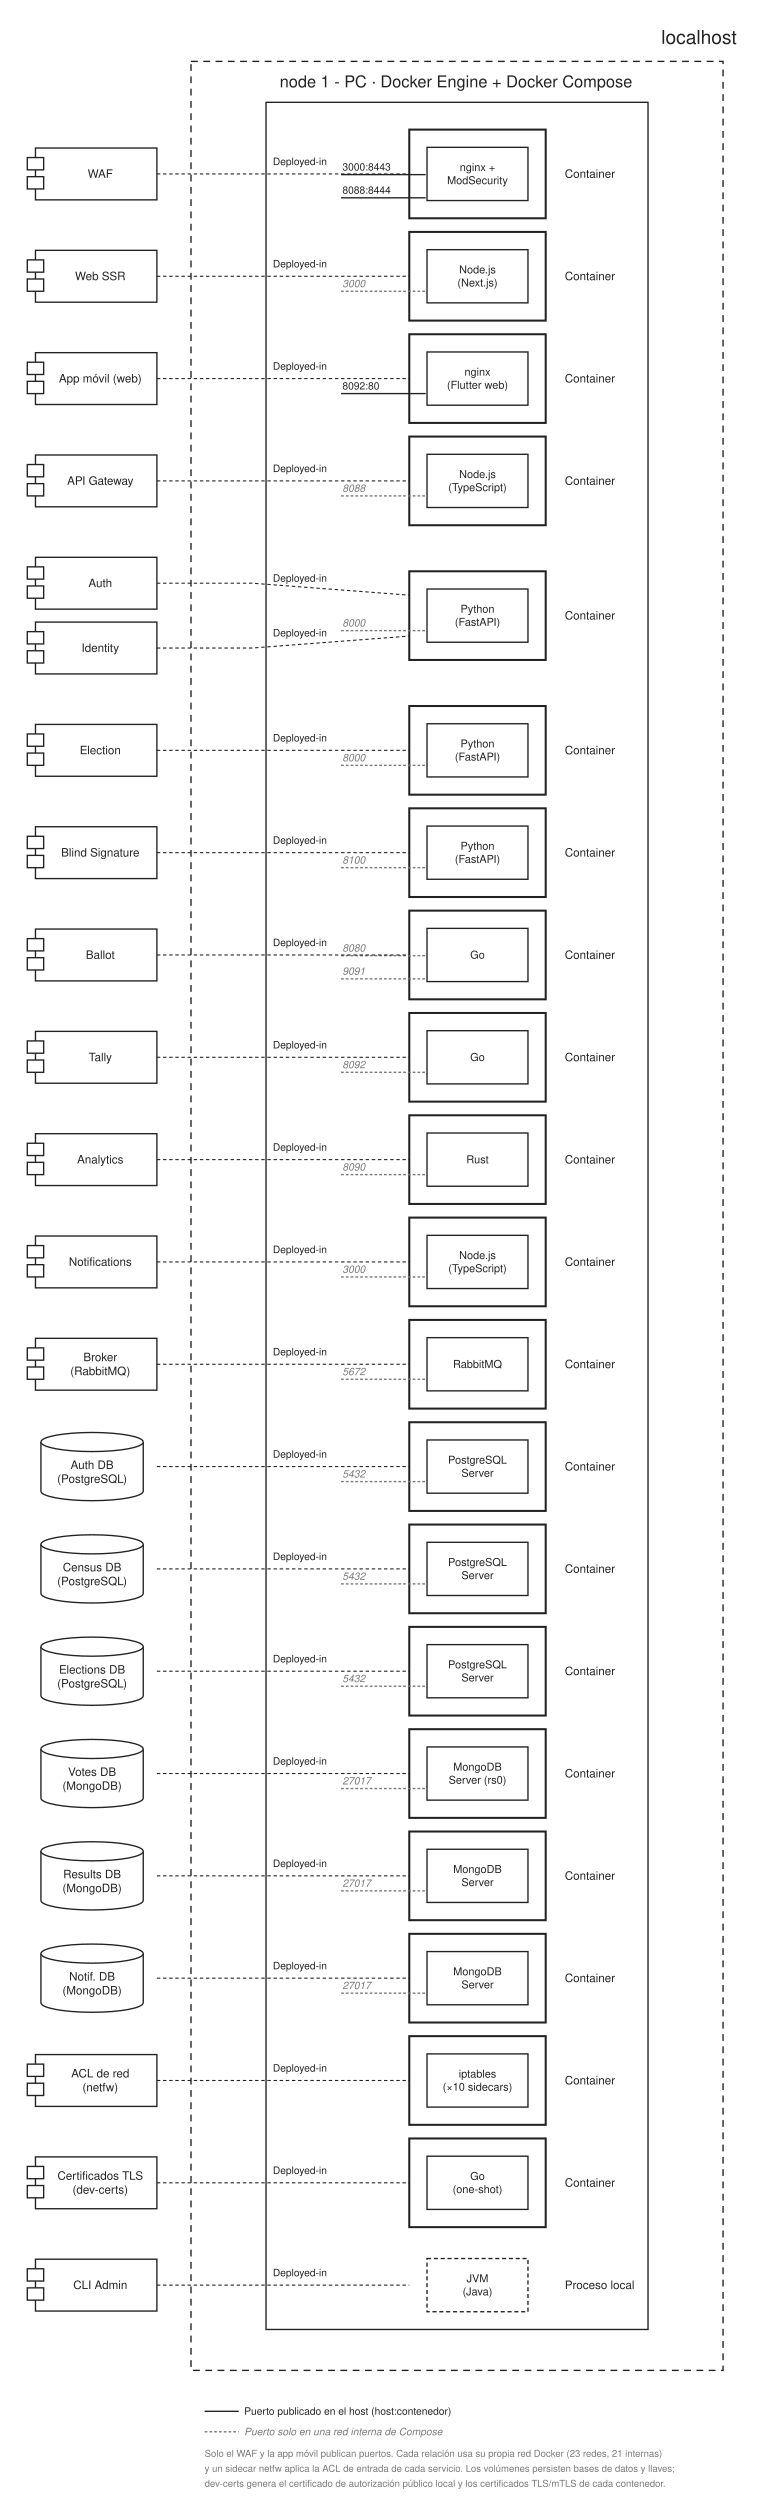
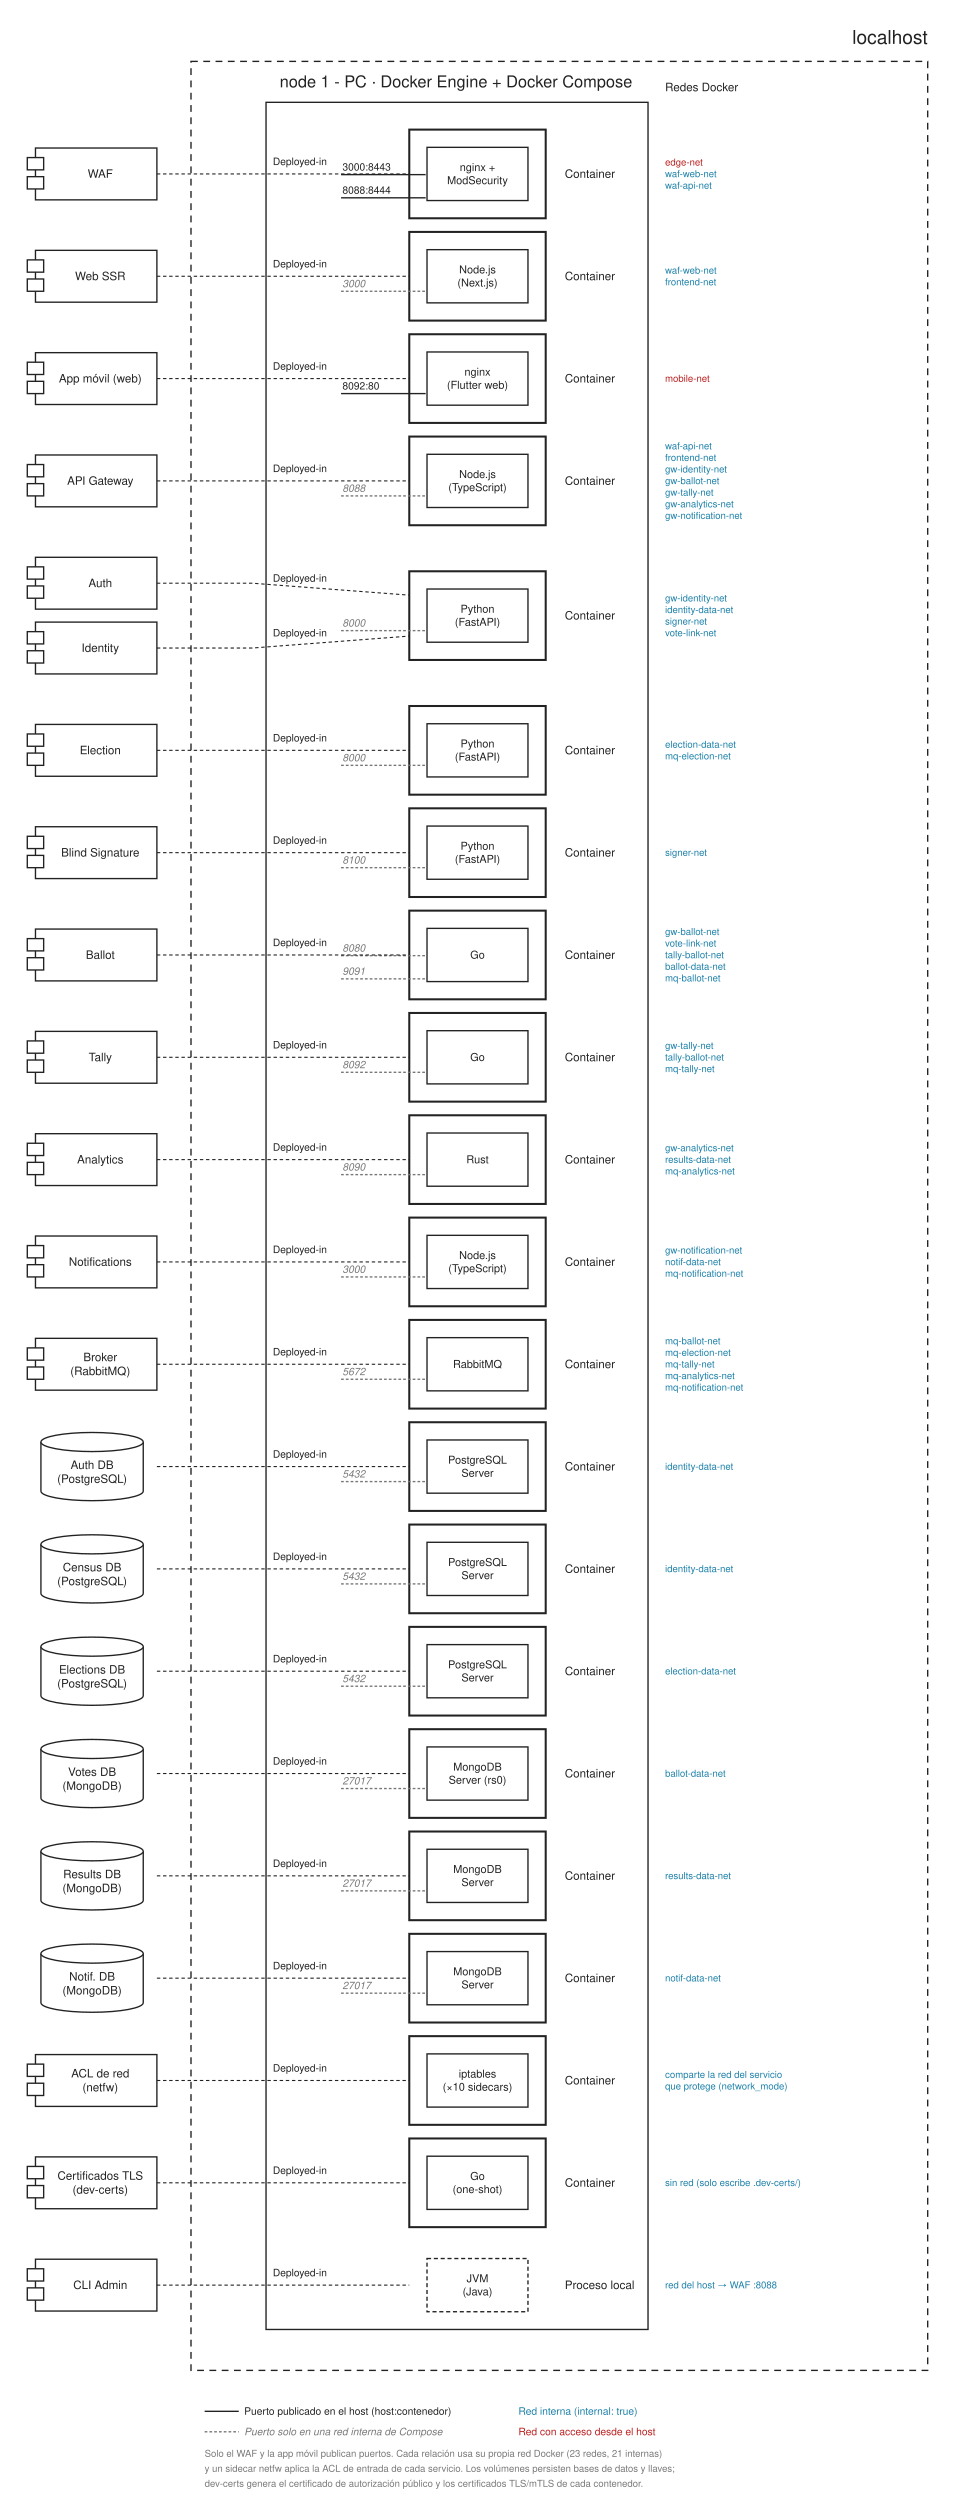
- <svg xmlns="http://www.w3.org/2000/svg" viewBox="0 0 1120 3665" width="1120" height="3665" font-family="'Helvetica Neue',Helvetica,Arial,sans-serif">
-   <rect width="1120" height="3665" fill="#fff" />
-   <rect x="280" y="90" width="780" height="3385" fill="none" stroke="#222" stroke-width="2" stroke-dasharray="10 8" />
-   <text x="1080" y="55.0" text-anchor="end" dominant-baseline="middle" font-size="28" fill="#222" font-weight="400">localhost</text>
+ <svg xmlns="http://www.w3.org/2000/svg" viewBox="0 0 1400 3665" width="1400" height="3665" font-family="'Helvetica Neue',Helvetica,Arial,sans-serif">
+   <rect width="1400" height="3665" fill="#fff" />
+   <rect x="280" y="90" width="1080" height="3385" fill="none" stroke="#222" stroke-width="2" stroke-dasharray="10 8" />
+   <text x="1360" y="55.0" text-anchor="end" dominant-baseline="middle" font-size="28" fill="#222" font-weight="400">localhost</text>
+   <text x="975" y="128.0" text-anchor="start" dominant-baseline="middle" font-size="17" fill="#222" font-weight="400">Redes Docker</text>
  <text x="410" y="120.0" text-anchor="start" dominant-baseline="middle" font-size="24" fill="#222" font-weight="400">node 1 - PC  ·  Docker Engine + Docker Compose</text>
  <rect x="390" y="150" width="560" height="3265" fill="none" stroke="#222" stroke-width="2" />
  <rect x="52" y="217.0" width="178" height="76" fill="#fff" stroke="#222" stroke-width="2" />
  <rect x="40" y="231.0" width="24" height="18" fill="#fff" stroke="#222" stroke-width="2" />
  <rect x="40" y="259.0" width="24" height="18" fill="#fff" stroke="#222" stroke-width="2" />
  <text x="147" y="255.0" text-anchor="middle" dominant-baseline="middle" font-size="17" fill="#222" font-weight="400">WAF</text>
  <rect x="600" y="190.0" width="200" height="130" fill="#fff" stroke="#222" stroke-width="3" />
  <rect x="626" y="216.0" width="148" height="78" fill="#fff" stroke="#222" stroke-width="2" />
  <text x="700" y="245.4" text-anchor="middle" dominant-baseline="middle" font-size="16" fill="#222" font-weight="400">nginx +</text>
  <text x="700" y="264.6" text-anchor="middle" dominant-baseline="middle" font-size="16" fill="#222" font-weight="400">ModSecurity</text>
  <text x="828" y="255.0" text-anchor="start" dominant-baseline="middle" font-size="17" fill="#222" font-weight="400">Container</text>
  <line x1="500" y1="256.0" x2="624" y2="256.0" stroke="#222" stroke-width="2" />
  <text x="502" y="245.0" text-anchor="start" dominant-baseline="middle" font-size="15" fill="#222" font-weight="400">3000:8443</text>
  <line x1="500" y1="290.0" x2="624" y2="290.0" stroke="#222" stroke-width="2" />
  <text x="502" y="279.0" text-anchor="start" dominant-baseline="middle" font-size="15" fill="#222" font-weight="400">8088:8444</text>
+   <text x="975" y="238.0" dominant-baseline="middle" font-size="14" fill="#b91c1c">edge-net</text>
+   <text x="975" y="255.0" dominant-baseline="middle" font-size="14" fill="#1A7FA8">waf-web-net</text>
+   <text x="975" y="272.0" dominant-baseline="middle" font-size="14" fill="#1A7FA8">waf-api-net</text>
  <path d="M230,255.0 L370,255.0 L600,255.0" fill="none" stroke="#222" stroke-width="1.6" stroke-dasharray="5 4" />
  <text x="400" y="237.0" text-anchor="start" dominant-baseline="middle" font-size="15" fill="#222" font-weight="400">Deployed-in</text>
  <rect x="52" y="367.0" width="178" height="76" fill="#fff" stroke="#222" stroke-width="2" />
  <rect x="40" y="381.0" width="24" height="18" fill="#fff" stroke="#222" stroke-width="2" />
  <rect x="40" y="409.0" width="24" height="18" fill="#fff" stroke="#222" stroke-width="2" />
  <text x="147" y="405.0" text-anchor="middle" dominant-baseline="middle" font-size="17" fill="#222" font-weight="400">Web SSR</text>
  <rect x="600" y="340.0" width="200" height="130" fill="#fff" stroke="#222" stroke-width="3" />
  <rect x="626" y="366.0" width="148" height="78" fill="#fff" stroke="#222" stroke-width="2" />
  <text x="700" y="395.4" text-anchor="middle" dominant-baseline="middle" font-size="16" fill="#222" font-weight="400">Node.js</text>
  <text x="700" y="414.6" text-anchor="middle" dominant-baseline="middle" font-size="16" fill="#222" font-weight="400">(Next.js)</text>
  <text x="828" y="405.0" text-anchor="start" dominant-baseline="middle" font-size="17" fill="#222" font-weight="400">Container</text>
  <line x1="500" y1="427.0" x2="624" y2="427.0" stroke="#777" stroke-width="2" stroke-dasharray="4 3" />
  <text x="502" y="416.0" text-anchor="start" dominant-baseline="middle" font-size="15" fill="#777" font-weight="400" font-style="italic">3000</text>
+   <text x="975" y="396.5" dominant-baseline="middle" font-size="14" fill="#1A7FA8">waf-web-net</text>
+   <text x="975" y="413.5" dominant-baseline="middle" font-size="14" fill="#1A7FA8">frontend-net</text>
  <path d="M230,405.0 L370,405.0 L600,405.0" fill="none" stroke="#222" stroke-width="1.6" stroke-dasharray="5 4" />
  <text x="400" y="387.0" text-anchor="start" dominant-baseline="middle" font-size="15" fill="#222" font-weight="400">Deployed-in</text>
  <rect x="52" y="517.0" width="178" height="76" fill="#fff" stroke="#222" stroke-width="2" />
  <rect x="40" y="531.0" width="24" height="18" fill="#fff" stroke="#222" stroke-width="2" />
  <rect x="40" y="559.0" width="24" height="18" fill="#fff" stroke="#222" stroke-width="2" />
  <text x="147" y="555.0" text-anchor="middle" dominant-baseline="middle" font-size="17" fill="#222" font-weight="400">App móvil (web)</text>
  <rect x="600" y="490.0" width="200" height="130" fill="#fff" stroke="#222" stroke-width="3" />
  <rect x="626" y="516.0" width="148" height="78" fill="#fff" stroke="#222" stroke-width="2" />
  <text x="700" y="545.4" text-anchor="middle" dominant-baseline="middle" font-size="16" fill="#222" font-weight="400">nginx</text>
  <text x="700" y="564.6" text-anchor="middle" dominant-baseline="middle" font-size="16" fill="#222" font-weight="400">(Flutter web)</text>
  <text x="828" y="555.0" text-anchor="start" dominant-baseline="middle" font-size="17" fill="#222" font-weight="400">Container</text>
  <line x1="500" y1="577.0" x2="624" y2="577.0" stroke="#222" stroke-width="2" />
  <text x="502" y="566.0" text-anchor="start" dominant-baseline="middle" font-size="15" fill="#222" font-weight="400">8092:80</text>
+   <text x="975" y="555.0" dominant-baseline="middle" font-size="14" fill="#b91c1c">mobile-net</text>
  <path d="M230,555.0 L370,555.0 L600,555.0" fill="none" stroke="#222" stroke-width="1.6" stroke-dasharray="5 4" />
  <text x="400" y="537.0" text-anchor="start" dominant-baseline="middle" font-size="15" fill="#222" font-weight="400">Deployed-in</text>
  <rect x="52" y="667.0" width="178" height="76" fill="#fff" stroke="#222" stroke-width="2" />
  <rect x="40" y="681.0" width="24" height="18" fill="#fff" stroke="#222" stroke-width="2" />
  <rect x="40" y="709.0" width="24" height="18" fill="#fff" stroke="#222" stroke-width="2" />
  <text x="147" y="705.0" text-anchor="middle" dominant-baseline="middle" font-size="17" fill="#222" font-weight="400">API Gateway</text>
  <rect x="600" y="640.0" width="200" height="130" fill="#fff" stroke="#222" stroke-width="3" />
  <rect x="626" y="666.0" width="148" height="78" fill="#fff" stroke="#222" stroke-width="2" />
  <text x="700" y="695.4" text-anchor="middle" dominant-baseline="middle" font-size="16" fill="#222" font-weight="400">Node.js</text>
  <text x="700" y="714.6" text-anchor="middle" dominant-baseline="middle" font-size="16" fill="#222" font-weight="400">(TypeScript)</text>
  <text x="828" y="705.0" text-anchor="start" dominant-baseline="middle" font-size="17" fill="#222" font-weight="400">Container</text>
  <line x1="500" y1="727.0" x2="624" y2="727.0" stroke="#777" stroke-width="2" stroke-dasharray="4 3" />
  <text x="502" y="716.0" text-anchor="start" dominant-baseline="middle" font-size="15" fill="#777" font-weight="400" font-style="italic">8088</text>
+   <text x="975" y="654.0" dominant-baseline="middle" font-size="14" fill="#1A7FA8">waf-api-net</text>
+   <text x="975" y="671.0" dominant-baseline="middle" font-size="14" fill="#1A7FA8">frontend-net</text>
+   <text x="975" y="688.0" dominant-baseline="middle" font-size="14" fill="#1A7FA8">gw-identity-net</text>
+   <text x="975" y="705.0" dominant-baseline="middle" font-size="14" fill="#1A7FA8">gw-ballot-net</text>
+   <text x="975" y="722.0" dominant-baseline="middle" font-size="14" fill="#1A7FA8">gw-tally-net</text>
+   <text x="975" y="739.0" dominant-baseline="middle" font-size="14" fill="#1A7FA8">gw-analytics-net</text>
+   <text x="975" y="756.0" dominant-baseline="middle" font-size="14" fill="#1A7FA8">gw-notification-net</text>
  <path d="M230,705.0 L370,705.0 L600,705.0" fill="none" stroke="#222" stroke-width="1.6" stroke-dasharray="5 4" />
  <text x="400" y="687.0" text-anchor="start" dominant-baseline="middle" font-size="15" fill="#222" font-weight="400">Deployed-in</text>
  <rect x="600" y="837.5" width="200" height="130" fill="#fff" stroke="#222" stroke-width="3" />
  <rect x="626" y="863.5" width="148" height="78" fill="#fff" stroke="#222" stroke-width="2" />
  <text x="700" y="892.9" text-anchor="middle" dominant-baseline="middle" font-size="16" fill="#222" font-weight="400">Python</text>
  <text x="700" y="912.1" text-anchor="middle" dominant-baseline="middle" font-size="16" fill="#222" font-weight="400">(FastAPI)</text>
  <text x="828" y="902.5" text-anchor="start" dominant-baseline="middle" font-size="17" fill="#222" font-weight="400">Container</text>
  <line x1="500" y1="924.5" x2="624" y2="924.5" stroke="#777" stroke-width="2" stroke-dasharray="4 3" />
  <text x="502" y="913.5" text-anchor="start" dominant-baseline="middle" font-size="15" fill="#777" font-weight="400" font-style="italic">8000</text>
+   <text x="975" y="877.0" dominant-baseline="middle" font-size="14" fill="#1A7FA8">gw-identity-net</text>
+   <text x="975" y="894.0" dominant-baseline="middle" font-size="14" fill="#1A7FA8">identity-data-net</text>
+   <text x="975" y="911.0" dominant-baseline="middle" font-size="14" fill="#1A7FA8">signer-net</text>
+   <text x="975" y="928.0" dominant-baseline="middle" font-size="14" fill="#1A7FA8">vote-link-net</text>
  <rect x="52" y="817.0" width="178" height="76" fill="#fff" stroke="#222" stroke-width="2" />
  <rect x="40" y="831.0" width="24" height="18" fill="#fff" stroke="#222" stroke-width="2" />
  <rect x="40" y="859.0" width="24" height="18" fill="#fff" stroke="#222" stroke-width="2" />
  <text x="147" y="855.0" text-anchor="middle" dominant-baseline="middle" font-size="17" fill="#222" font-weight="400">Auth</text>
  <path d="M230,855.0 L370,855.0 L600,872.5" fill="none" stroke="#222" stroke-width="1.6" stroke-dasharray="5 4" />
  <text x="400" y="847.8" text-anchor="start" dominant-baseline="middle" font-size="15" fill="#222" font-weight="400">Deployed-in</text>
  <rect x="52" y="912.0" width="178" height="76" fill="#fff" stroke="#222" stroke-width="2" />
  <rect x="40" y="926.0" width="24" height="18" fill="#fff" stroke="#222" stroke-width="2" />
  <rect x="40" y="954.0" width="24" height="18" fill="#fff" stroke="#222" stroke-width="2" />
  <text x="147" y="950.0" text-anchor="middle" dominant-baseline="middle" font-size="17" fill="#222" font-weight="400">Identity</text>
  <path d="M230,950.0 L370,950.0 L600,932.5" fill="none" stroke="#222" stroke-width="1.6" stroke-dasharray="5 4" />
  <text x="400" y="928.0" text-anchor="start" dominant-baseline="middle" font-size="15" fill="#222" font-weight="400">Deployed-in</text>
  <rect x="52" y="1062.0" width="178" height="76" fill="#fff" stroke="#222" stroke-width="2" />
  <rect x="40" y="1076.0" width="24" height="18" fill="#fff" stroke="#222" stroke-width="2" />
  <rect x="40" y="1104.0" width="24" height="18" fill="#fff" stroke="#222" stroke-width="2" />
  <text x="147" y="1100.0" text-anchor="middle" dominant-baseline="middle" font-size="17" fill="#222" font-weight="400">Election</text>
  <rect x="600" y="1035.0" width="200" height="130" fill="#fff" stroke="#222" stroke-width="3" />
  <rect x="626" y="1061.0" width="148" height="78" fill="#fff" stroke="#222" stroke-width="2" />
  <text x="700" y="1090.4" text-anchor="middle" dominant-baseline="middle" font-size="16" fill="#222" font-weight="400">Python</text>
  <text x="700" y="1109.6" text-anchor="middle" dominant-baseline="middle" font-size="16" fill="#222" font-weight="400">(FastAPI)</text>
  <text x="828" y="1100.0" text-anchor="start" dominant-baseline="middle" font-size="17" fill="#222" font-weight="400">Container</text>
  <line x1="500" y1="1122.0" x2="624" y2="1122.0" stroke="#777" stroke-width="2" stroke-dasharray="4 3" />
  <text x="502" y="1111.0" text-anchor="start" dominant-baseline="middle" font-size="15" fill="#777" font-weight="400" font-style="italic">8000</text>
+   <text x="975" y="1091.5" dominant-baseline="middle" font-size="14" fill="#1A7FA8">election-data-net</text>
+   <text x="975" y="1108.5" dominant-baseline="middle" font-size="14" fill="#1A7FA8">mq-election-net</text>
  <path d="M230,1100.0 L370,1100.0 L600,1100.0" fill="none" stroke="#222" stroke-width="1.6" stroke-dasharray="5 4" />
  <text x="400" y="1082.0" text-anchor="start" dominant-baseline="middle" font-size="15" fill="#222" font-weight="400">Deployed-in</text>
  <rect x="52" y="1212.0" width="178" height="76" fill="#fff" stroke="#222" stroke-width="2" />
  <rect x="40" y="1226.0" width="24" height="18" fill="#fff" stroke="#222" stroke-width="2" />
  <rect x="40" y="1254.0" width="24" height="18" fill="#fff" stroke="#222" stroke-width="2" />
  <text x="147" y="1250.0" text-anchor="middle" dominant-baseline="middle" font-size="17" fill="#222" font-weight="400">Blind Signature</text>
  <rect x="600" y="1185.0" width="200" height="130" fill="#fff" stroke="#222" stroke-width="3" />
  <rect x="626" y="1211.0" width="148" height="78" fill="#fff" stroke="#222" stroke-width="2" />
  <text x="700" y="1240.4" text-anchor="middle" dominant-baseline="middle" font-size="16" fill="#222" font-weight="400">Python</text>
  <text x="700" y="1259.6" text-anchor="middle" dominant-baseline="middle" font-size="16" fill="#222" font-weight="400">(FastAPI)</text>
  <text x="828" y="1250.0" text-anchor="start" dominant-baseline="middle" font-size="17" fill="#222" font-weight="400">Container</text>
  <line x1="500" y1="1272.0" x2="624" y2="1272.0" stroke="#777" stroke-width="2" stroke-dasharray="4 3" />
  <text x="502" y="1261.0" text-anchor="start" dominant-baseline="middle" font-size="15" fill="#777" font-weight="400" font-style="italic">8100</text>
+   <text x="975" y="1250.0" dominant-baseline="middle" font-size="14" fill="#1A7FA8">signer-net</text>
  <path d="M230,1250.0 L370,1250.0 L600,1250.0" fill="none" stroke="#222" stroke-width="1.6" stroke-dasharray="5 4" />
  <text x="400" y="1232.0" text-anchor="start" dominant-baseline="middle" font-size="15" fill="#222" font-weight="400">Deployed-in</text>
  <rect x="52" y="1362.0" width="178" height="76" fill="#fff" stroke="#222" stroke-width="2" />
  <rect x="40" y="1376.0" width="24" height="18" fill="#fff" stroke="#222" stroke-width="2" />
  <rect x="40" y="1404.0" width="24" height="18" fill="#fff" stroke="#222" stroke-width="2" />
  <text x="147" y="1400.0" text-anchor="middle" dominant-baseline="middle" font-size="17" fill="#222" font-weight="400">Ballot</text>
  <rect x="600" y="1335.0" width="200" height="130" fill="#fff" stroke="#222" stroke-width="3" />
  <rect x="626" y="1361.0" width="148" height="78" fill="#fff" stroke="#222" stroke-width="2" />
  <text x="700" y="1400.0" text-anchor="middle" dominant-baseline="middle" font-size="16" fill="#222" font-weight="400">Go</text>
  <text x="828" y="1400.0" text-anchor="start" dominant-baseline="middle" font-size="17" fill="#222" font-weight="400">Container</text>
  <line x1="500" y1="1401.0" x2="624" y2="1401.0" stroke="#777" stroke-width="2" stroke-dasharray="4 3" />
  <text x="502" y="1390.0" text-anchor="start" dominant-baseline="middle" font-size="15" fill="#777" font-weight="400" font-style="italic">8080</text>
  <line x1="500" y1="1435.0" x2="624" y2="1435.0" stroke="#777" stroke-width="2" stroke-dasharray="4 3" />
  <text x="502" y="1424.0" text-anchor="start" dominant-baseline="middle" font-size="15" fill="#777" font-weight="400" font-style="italic">9091</text>
+   <text x="975" y="1366.0" dominant-baseline="middle" font-size="14" fill="#1A7FA8">gw-ballot-net</text>
+   <text x="975" y="1383.0" dominant-baseline="middle" font-size="14" fill="#1A7FA8">vote-link-net</text>
+   <text x="975" y="1400.0" dominant-baseline="middle" font-size="14" fill="#1A7FA8">tally-ballot-net</text>
+   <text x="975" y="1417.0" dominant-baseline="middle" font-size="14" fill="#1A7FA8">ballot-data-net</text>
+   <text x="975" y="1434.0" dominant-baseline="middle" font-size="14" fill="#1A7FA8">mq-ballot-net</text>
  <path d="M230,1400.0 L370,1400.0 L600,1400.0" fill="none" stroke="#222" stroke-width="1.6" stroke-dasharray="5 4" />
  <text x="400" y="1382.0" text-anchor="start" dominant-baseline="middle" font-size="15" fill="#222" font-weight="400">Deployed-in</text>
  <rect x="52" y="1512.0" width="178" height="76" fill="#fff" stroke="#222" stroke-width="2" />
  <rect x="40" y="1526.0" width="24" height="18" fill="#fff" stroke="#222" stroke-width="2" />
  <rect x="40" y="1554.0" width="24" height="18" fill="#fff" stroke="#222" stroke-width="2" />
  <text x="147" y="1550.0" text-anchor="middle" dominant-baseline="middle" font-size="17" fill="#222" font-weight="400">Tally</text>
  <rect x="600" y="1485.0" width="200" height="130" fill="#fff" stroke="#222" stroke-width="3" />
  <rect x="626" y="1511.0" width="148" height="78" fill="#fff" stroke="#222" stroke-width="2" />
  <text x="700" y="1550.0" text-anchor="middle" dominant-baseline="middle" font-size="16" fill="#222" font-weight="400">Go</text>
  <text x="828" y="1550.0" text-anchor="start" dominant-baseline="middle" font-size="17" fill="#222" font-weight="400">Container</text>
  <line x1="500" y1="1572.0" x2="624" y2="1572.0" stroke="#777" stroke-width="2" stroke-dasharray="4 3" />
  <text x="502" y="1561.0" text-anchor="start" dominant-baseline="middle" font-size="15" fill="#777" font-weight="400" font-style="italic">8092</text>
+   <text x="975" y="1533.0" dominant-baseline="middle" font-size="14" fill="#1A7FA8">gw-tally-net</text>
+   <text x="975" y="1550.0" dominant-baseline="middle" font-size="14" fill="#1A7FA8">tally-ballot-net</text>
+   <text x="975" y="1567.0" dominant-baseline="middle" font-size="14" fill="#1A7FA8">mq-tally-net</text>
  <path d="M230,1550.0 L370,1550.0 L600,1550.0" fill="none" stroke="#222" stroke-width="1.6" stroke-dasharray="5 4" />
  <text x="400" y="1532.0" text-anchor="start" dominant-baseline="middle" font-size="15" fill="#222" font-weight="400">Deployed-in</text>
  <rect x="52" y="1662.0" width="178" height="76" fill="#fff" stroke="#222" stroke-width="2" />
  <rect x="40" y="1676.0" width="24" height="18" fill="#fff" stroke="#222" stroke-width="2" />
  <rect x="40" y="1704.0" width="24" height="18" fill="#fff" stroke="#222" stroke-width="2" />
  <text x="147" y="1700.0" text-anchor="middle" dominant-baseline="middle" font-size="17" fill="#222" font-weight="400">Analytics</text>
  <rect x="600" y="1635.0" width="200" height="130" fill="#fff" stroke="#222" stroke-width="3" />
  <rect x="626" y="1661.0" width="148" height="78" fill="#fff" stroke="#222" stroke-width="2" />
  <text x="700" y="1700.0" text-anchor="middle" dominant-baseline="middle" font-size="16" fill="#222" font-weight="400">Rust</text>
  <text x="828" y="1700.0" text-anchor="start" dominant-baseline="middle" font-size="17" fill="#222" font-weight="400">Container</text>
  <line x1="500" y1="1722.0" x2="624" y2="1722.0" stroke="#777" stroke-width="2" stroke-dasharray="4 3" />
  <text x="502" y="1711.0" text-anchor="start" dominant-baseline="middle" font-size="15" fill="#777" font-weight="400" font-style="italic">8090</text>
+   <text x="975" y="1683.0" dominant-baseline="middle" font-size="14" fill="#1A7FA8">gw-analytics-net</text>
+   <text x="975" y="1700.0" dominant-baseline="middle" font-size="14" fill="#1A7FA8">results-data-net</text>
+   <text x="975" y="1717.0" dominant-baseline="middle" font-size="14" fill="#1A7FA8">mq-analytics-net</text>
  <path d="M230,1700.0 L370,1700.0 L600,1700.0" fill="none" stroke="#222" stroke-width="1.6" stroke-dasharray="5 4" />
  <text x="400" y="1682.0" text-anchor="start" dominant-baseline="middle" font-size="15" fill="#222" font-weight="400">Deployed-in</text>
  <rect x="52" y="1812.0" width="178" height="76" fill="#fff" stroke="#222" stroke-width="2" />
  <rect x="40" y="1826.0" width="24" height="18" fill="#fff" stroke="#222" stroke-width="2" />
  <rect x="40" y="1854.0" width="24" height="18" fill="#fff" stroke="#222" stroke-width="2" />
  <text x="147" y="1850.0" text-anchor="middle" dominant-baseline="middle" font-size="17" fill="#222" font-weight="400">Notifications</text>
  <rect x="600" y="1785.0" width="200" height="130" fill="#fff" stroke="#222" stroke-width="3" />
  <rect x="626" y="1811.0" width="148" height="78" fill="#fff" stroke="#222" stroke-width="2" />
  <text x="700" y="1840.4" text-anchor="middle" dominant-baseline="middle" font-size="16" fill="#222" font-weight="400">Node.js</text>
  <text x="700" y="1859.6" text-anchor="middle" dominant-baseline="middle" font-size="16" fill="#222" font-weight="400">(TypeScript)</text>
  <text x="828" y="1850.0" text-anchor="start" dominant-baseline="middle" font-size="17" fill="#222" font-weight="400">Container</text>
  <line x1="500" y1="1872.0" x2="624" y2="1872.0" stroke="#777" stroke-width="2" stroke-dasharray="4 3" />
  <text x="502" y="1861.0" text-anchor="start" dominant-baseline="middle" font-size="15" fill="#777" font-weight="400" font-style="italic">3000</text>
+   <text x="975" y="1833.0" dominant-baseline="middle" font-size="14" fill="#1A7FA8">gw-notification-net</text>
+   <text x="975" y="1850.0" dominant-baseline="middle" font-size="14" fill="#1A7FA8">notif-data-net</text>
+   <text x="975" y="1867.0" dominant-baseline="middle" font-size="14" fill="#1A7FA8">mq-notification-net</text>
  <path d="M230,1850.0 L370,1850.0 L600,1850.0" fill="none" stroke="#222" stroke-width="1.6" stroke-dasharray="5 4" />
  <text x="400" y="1832.0" text-anchor="start" dominant-baseline="middle" font-size="15" fill="#222" font-weight="400">Deployed-in</text>
  <rect x="52" y="1962.0" width="178" height="76" fill="#fff" stroke="#222" stroke-width="2" />
  <rect x="40" y="1976.0" width="24" height="18" fill="#fff" stroke="#222" stroke-width="2" />
  <rect x="40" y="2004.0" width="24" height="18" fill="#fff" stroke="#222" stroke-width="2" />
  <text x="147" y="1989.8" text-anchor="middle" dominant-baseline="middle" font-size="17" fill="#222" font-weight="400">Broker</text>
  <text x="147" y="2010.2" text-anchor="middle" dominant-baseline="middle" font-size="17" fill="#222" font-weight="400">(RabbitMQ)</text>
  <rect x="600" y="1935.0" width="200" height="130" fill="#fff" stroke="#222" stroke-width="3" />
  <rect x="626" y="1961.0" width="148" height="78" fill="#fff" stroke="#222" stroke-width="2" />
  <text x="700" y="2000.0" text-anchor="middle" dominant-baseline="middle" font-size="16" fill="#222" font-weight="400">RabbitMQ</text>
  <text x="828" y="2000.0" text-anchor="start" dominant-baseline="middle" font-size="17" fill="#222" font-weight="400">Container</text>
  <line x1="500" y1="2022.0" x2="624" y2="2022.0" stroke="#777" stroke-width="2" stroke-dasharray="4 3" />
  <text x="502" y="2011.0" text-anchor="start" dominant-baseline="middle" font-size="15" fill="#777" font-weight="400" font-style="italic">5672</text>
+   <text x="975" y="1966.0" dominant-baseline="middle" font-size="14" fill="#1A7FA8">mq-ballot-net</text>
+   <text x="975" y="1983.0" dominant-baseline="middle" font-size="14" fill="#1A7FA8">mq-election-net</text>
+   <text x="975" y="2000.0" dominant-baseline="middle" font-size="14" fill="#1A7FA8">mq-tally-net</text>
+   <text x="975" y="2017.0" dominant-baseline="middle" font-size="14" fill="#1A7FA8">mq-analytics-net</text>
+   <text x="975" y="2034.0" dominant-baseline="middle" font-size="14" fill="#1A7FA8">mq-notification-net</text>
  <path d="M230,2000.0 L370,2000.0 L600,2000.0" fill="none" stroke="#222" stroke-width="1.6" stroke-dasharray="5 4" />
  <text x="400" y="1982.0" text-anchor="start" dominant-baseline="middle" font-size="15" fill="#222" font-weight="400">Deployed-in</text>
  <path d="M60.0,2114.0 L60.0,2186.0 A75.0,14 0 0 0 210.0,2186.0 L210.0,2114.0" fill="#fff" stroke="#222" stroke-width="2" />
  <ellipse cx="135.0" cy="2114.0" rx="75.0" ry="14" fill="#fff" stroke="#222" stroke-width="2" />
  <text x="135" y="2147.8" text-anchor="middle" dominant-baseline="middle" font-size="17" fill="#222" font-weight="400">Auth DB</text>
  <text x="135" y="2168.2" text-anchor="middle" dominant-baseline="middle" font-size="17" fill="#222" font-weight="400">(PostgreSQL)</text>
  <rect x="600" y="2085.0" width="200" height="130" fill="#fff" stroke="#222" stroke-width="3" />
  <rect x="626" y="2111.0" width="148" height="78" fill="#fff" stroke="#222" stroke-width="2" />
  <text x="700" y="2140.4" text-anchor="middle" dominant-baseline="middle" font-size="16" fill="#222" font-weight="400">PostgreSQL</text>
  <text x="700" y="2159.6" text-anchor="middle" dominant-baseline="middle" font-size="16" fill="#222" font-weight="400">Server</text>
  <text x="828" y="2150.0" text-anchor="start" dominant-baseline="middle" font-size="17" fill="#222" font-weight="400">Container</text>
  <line x1="500" y1="2172.0" x2="624" y2="2172.0" stroke="#777" stroke-width="2" stroke-dasharray="4 3" />
  <text x="502" y="2161.0" text-anchor="start" dominant-baseline="middle" font-size="15" fill="#777" font-weight="400" font-style="italic">5432</text>
+   <text x="975" y="2150.0" dominant-baseline="middle" font-size="14" fill="#1A7FA8">identity-data-net</text>
  <path d="M230,2150.0 L370,2150.0 L600,2150.0" fill="none" stroke="#222" stroke-width="1.6" stroke-dasharray="5 4" />
  <text x="400" y="2132.0" text-anchor="start" dominant-baseline="middle" font-size="15" fill="#222" font-weight="400">Deployed-in</text>
  <path d="M60.0,2264.0 L60.0,2336.0 A75.0,14 0 0 0 210.0,2336.0 L210.0,2264.0" fill="#fff" stroke="#222" stroke-width="2" />
  <ellipse cx="135.0" cy="2264.0" rx="75.0" ry="14" fill="#fff" stroke="#222" stroke-width="2" />
  <text x="135" y="2297.8" text-anchor="middle" dominant-baseline="middle" font-size="17" fill="#222" font-weight="400">Census DB</text>
  <text x="135" y="2318.2" text-anchor="middle" dominant-baseline="middle" font-size="17" fill="#222" font-weight="400">(PostgreSQL)</text>
  <rect x="600" y="2235.0" width="200" height="130" fill="#fff" stroke="#222" stroke-width="3" />
  <rect x="626" y="2261.0" width="148" height="78" fill="#fff" stroke="#222" stroke-width="2" />
  <text x="700" y="2290.4" text-anchor="middle" dominant-baseline="middle" font-size="16" fill="#222" font-weight="400">PostgreSQL</text>
  <text x="700" y="2309.6" text-anchor="middle" dominant-baseline="middle" font-size="16" fill="#222" font-weight="400">Server</text>
  <text x="828" y="2300.0" text-anchor="start" dominant-baseline="middle" font-size="17" fill="#222" font-weight="400">Container</text>
  <line x1="500" y1="2322.0" x2="624" y2="2322.0" stroke="#777" stroke-width="2" stroke-dasharray="4 3" />
  <text x="502" y="2311.0" text-anchor="start" dominant-baseline="middle" font-size="15" fill="#777" font-weight="400" font-style="italic">5432</text>
+   <text x="975" y="2300.0" dominant-baseline="middle" font-size="14" fill="#1A7FA8">identity-data-net</text>
  <path d="M230,2300.0 L370,2300.0 L600,2300.0" fill="none" stroke="#222" stroke-width="1.6" stroke-dasharray="5 4" />
  <text x="400" y="2282.0" text-anchor="start" dominant-baseline="middle" font-size="15" fill="#222" font-weight="400">Deployed-in</text>
  <path d="M60.0,2414.0 L60.0,2486.0 A75.0,14 0 0 0 210.0,2486.0 L210.0,2414.0" fill="#fff" stroke="#222" stroke-width="2" />
  <ellipse cx="135.0" cy="2414.0" rx="75.0" ry="14" fill="#fff" stroke="#222" stroke-width="2" />
  <text x="135" y="2447.8" text-anchor="middle" dominant-baseline="middle" font-size="17" fill="#222" font-weight="400">Elections DB</text>
  <text x="135" y="2468.2" text-anchor="middle" dominant-baseline="middle" font-size="17" fill="#222" font-weight="400">(PostgreSQL)</text>
  <rect x="600" y="2385.0" width="200" height="130" fill="#fff" stroke="#222" stroke-width="3" />
  <rect x="626" y="2411.0" width="148" height="78" fill="#fff" stroke="#222" stroke-width="2" />
  <text x="700" y="2440.4" text-anchor="middle" dominant-baseline="middle" font-size="16" fill="#222" font-weight="400">PostgreSQL</text>
  <text x="700" y="2459.6" text-anchor="middle" dominant-baseline="middle" font-size="16" fill="#222" font-weight="400">Server</text>
  <text x="828" y="2450.0" text-anchor="start" dominant-baseline="middle" font-size="17" fill="#222" font-weight="400">Container</text>
  <line x1="500" y1="2472.0" x2="624" y2="2472.0" stroke="#777" stroke-width="2" stroke-dasharray="4 3" />
  <text x="502" y="2461.0" text-anchor="start" dominant-baseline="middle" font-size="15" fill="#777" font-weight="400" font-style="italic">5432</text>
+   <text x="975" y="2450.0" dominant-baseline="middle" font-size="14" fill="#1A7FA8">election-data-net</text>
  <path d="M230,2450.0 L370,2450.0 L600,2450.0" fill="none" stroke="#222" stroke-width="1.6" stroke-dasharray="5 4" />
  <text x="400" y="2432.0" text-anchor="start" dominant-baseline="middle" font-size="15" fill="#222" font-weight="400">Deployed-in</text>
  <path d="M60.0,2564.0 L60.0,2636.0 A75.0,14 0 0 0 210.0,2636.0 L210.0,2564.0" fill="#fff" stroke="#222" stroke-width="2" />
  <ellipse cx="135.0" cy="2564.0" rx="75.0" ry="14" fill="#fff" stroke="#222" stroke-width="2" />
  <text x="135" y="2597.8" text-anchor="middle" dominant-baseline="middle" font-size="17" fill="#222" font-weight="400">Votes DB</text>
  <text x="135" y="2618.2" text-anchor="middle" dominant-baseline="middle" font-size="17" fill="#222" font-weight="400">(MongoDB)</text>
  <rect x="600" y="2535.0" width="200" height="130" fill="#fff" stroke="#222" stroke-width="3" />
  <rect x="626" y="2561.0" width="148" height="78" fill="#fff" stroke="#222" stroke-width="2" />
  <text x="700" y="2590.4" text-anchor="middle" dominant-baseline="middle" font-size="16" fill="#222" font-weight="400">MongoDB</text>
  <text x="700" y="2609.6" text-anchor="middle" dominant-baseline="middle" font-size="16" fill="#222" font-weight="400">Server (rs0)</text>
  <text x="828" y="2600.0" text-anchor="start" dominant-baseline="middle" font-size="17" fill="#222" font-weight="400">Container</text>
  <line x1="500" y1="2622.0" x2="624" y2="2622.0" stroke="#777" stroke-width="2" stroke-dasharray="4 3" />
  <text x="502" y="2611.0" text-anchor="start" dominant-baseline="middle" font-size="15" fill="#777" font-weight="400" font-style="italic">27017</text>
+   <text x="975" y="2600.0" dominant-baseline="middle" font-size="14" fill="#1A7FA8">ballot-data-net</text>
  <path d="M230,2600.0 L370,2600.0 L600,2600.0" fill="none" stroke="#222" stroke-width="1.6" stroke-dasharray="5 4" />
  <text x="400" y="2582.0" text-anchor="start" dominant-baseline="middle" font-size="15" fill="#222" font-weight="400">Deployed-in</text>
  <path d="M60.0,2714.0 L60.0,2786.0 A75.0,14 0 0 0 210.0,2786.0 L210.0,2714.0" fill="#fff" stroke="#222" stroke-width="2" />
  <ellipse cx="135.0" cy="2714.0" rx="75.0" ry="14" fill="#fff" stroke="#222" stroke-width="2" />
  <text x="135" y="2747.8" text-anchor="middle" dominant-baseline="middle" font-size="17" fill="#222" font-weight="400">Results DB</text>
  <text x="135" y="2768.2" text-anchor="middle" dominant-baseline="middle" font-size="17" fill="#222" font-weight="400">(MongoDB)</text>
  <rect x="600" y="2685.0" width="200" height="130" fill="#fff" stroke="#222" stroke-width="3" />
  <rect x="626" y="2711.0" width="148" height="78" fill="#fff" stroke="#222" stroke-width="2" />
  <text x="700" y="2740.4" text-anchor="middle" dominant-baseline="middle" font-size="16" fill="#222" font-weight="400">MongoDB</text>
  <text x="700" y="2759.6" text-anchor="middle" dominant-baseline="middle" font-size="16" fill="#222" font-weight="400">Server</text>
  <text x="828" y="2750.0" text-anchor="start" dominant-baseline="middle" font-size="17" fill="#222" font-weight="400">Container</text>
  <line x1="500" y1="2772.0" x2="624" y2="2772.0" stroke="#777" stroke-width="2" stroke-dasharray="4 3" />
  <text x="502" y="2761.0" text-anchor="start" dominant-baseline="middle" font-size="15" fill="#777" font-weight="400" font-style="italic">27017</text>
+   <text x="975" y="2750.0" dominant-baseline="middle" font-size="14" fill="#1A7FA8">results-data-net</text>
  <path d="M230,2750.0 L370,2750.0 L600,2750.0" fill="none" stroke="#222" stroke-width="1.6" stroke-dasharray="5 4" />
  <text x="400" y="2732.0" text-anchor="start" dominant-baseline="middle" font-size="15" fill="#222" font-weight="400">Deployed-in</text>
  <path d="M60.0,2864.0 L60.0,2936.0 A75.0,14 0 0 0 210.0,2936.0 L210.0,2864.0" fill="#fff" stroke="#222" stroke-width="2" />
  <ellipse cx="135.0" cy="2864.0" rx="75.0" ry="14" fill="#fff" stroke="#222" stroke-width="2" />
  <text x="135" y="2897.8" text-anchor="middle" dominant-baseline="middle" font-size="17" fill="#222" font-weight="400">Notif. DB</text>
  <text x="135" y="2918.2" text-anchor="middle" dominant-baseline="middle" font-size="17" fill="#222" font-weight="400">(MongoDB)</text>
  <rect x="600" y="2835.0" width="200" height="130" fill="#fff" stroke="#222" stroke-width="3" />
  <rect x="626" y="2861.0" width="148" height="78" fill="#fff" stroke="#222" stroke-width="2" />
  <text x="700" y="2890.4" text-anchor="middle" dominant-baseline="middle" font-size="16" fill="#222" font-weight="400">MongoDB</text>
  <text x="700" y="2909.6" text-anchor="middle" dominant-baseline="middle" font-size="16" fill="#222" font-weight="400">Server</text>
  <text x="828" y="2900.0" text-anchor="start" dominant-baseline="middle" font-size="17" fill="#222" font-weight="400">Container</text>
  <line x1="500" y1="2922.0" x2="624" y2="2922.0" stroke="#777" stroke-width="2" stroke-dasharray="4 3" />
  <text x="502" y="2911.0" text-anchor="start" dominant-baseline="middle" font-size="15" fill="#777" font-weight="400" font-style="italic">27017</text>
+   <text x="975" y="2900.0" dominant-baseline="middle" font-size="14" fill="#1A7FA8">notif-data-net</text>
  <path d="M230,2900.0 L370,2900.0 L600,2900.0" fill="none" stroke="#222" stroke-width="1.6" stroke-dasharray="5 4" />
  <text x="400" y="2882.0" text-anchor="start" dominant-baseline="middle" font-size="15" fill="#222" font-weight="400">Deployed-in</text>
  <rect x="52" y="3012.0" width="178" height="76" fill="#fff" stroke="#222" stroke-width="2" />
  <rect x="40" y="3026.0" width="24" height="18" fill="#fff" stroke="#222" stroke-width="2" />
  <rect x="40" y="3054.0" width="24" height="18" fill="#fff" stroke="#222" stroke-width="2" />
  <text x="147" y="3039.8" text-anchor="middle" dominant-baseline="middle" font-size="17" fill="#222" font-weight="400">ACL de red</text>
  <text x="147" y="3060.2" text-anchor="middle" dominant-baseline="middle" font-size="17" fill="#222" font-weight="400">(netfw)</text>
  <rect x="600" y="2985.0" width="200" height="130" fill="#fff" stroke="#222" stroke-width="3" />
  <rect x="626" y="3011.0" width="148" height="78" fill="#fff" stroke="#222" stroke-width="2" />
  <text x="700" y="3040.4" text-anchor="middle" dominant-baseline="middle" font-size="16" fill="#222" font-weight="400">iptables</text>
  <text x="700" y="3059.6" text-anchor="middle" dominant-baseline="middle" font-size="16" fill="#222" font-weight="400">(×10 sidecars)</text>
  <text x="828" y="3050.0" text-anchor="start" dominant-baseline="middle" font-size="17" fill="#222" font-weight="400">Container</text>
+   <text x="975" y="3041.5" dominant-baseline="middle" font-size="14" fill="#1A7FA8">comparte la red del servicio</text>
+   <text x="975" y="3058.5" dominant-baseline="middle" font-size="14" fill="#1A7FA8">que protege (network_mode)</text>
  <path d="M230,3050.0 L370,3050.0 L600,3050.0" fill="none" stroke="#222" stroke-width="1.6" stroke-dasharray="5 4" />
  <text x="400" y="3032.0" text-anchor="start" dominant-baseline="middle" font-size="15" fill="#222" font-weight="400">Deployed-in</text>
  <rect x="52" y="3162.0" width="178" height="76" fill="#fff" stroke="#222" stroke-width="2" />
  <rect x="40" y="3176.0" width="24" height="18" fill="#fff" stroke="#222" stroke-width="2" />
  <rect x="40" y="3204.0" width="24" height="18" fill="#fff" stroke="#222" stroke-width="2" />
  <text x="147" y="3189.8" text-anchor="middle" dominant-baseline="middle" font-size="17" fill="#222" font-weight="400">Certificados TLS</text>
  <text x="147" y="3210.2" text-anchor="middle" dominant-baseline="middle" font-size="17" fill="#222" font-weight="400">(dev-certs)</text>
  <rect x="600" y="3135.0" width="200" height="130" fill="#fff" stroke="#222" stroke-width="3" />
  <rect x="626" y="3161.0" width="148" height="78" fill="#fff" stroke="#222" stroke-width="2" />
  <text x="700" y="3190.4" text-anchor="middle" dominant-baseline="middle" font-size="16" fill="#222" font-weight="400">Go</text>
  <text x="700" y="3209.6" text-anchor="middle" dominant-baseline="middle" font-size="16" fill="#222" font-weight="400">(one-shot)</text>
  <text x="828" y="3200.0" text-anchor="start" dominant-baseline="middle" font-size="17" fill="#222" font-weight="400">Container</text>
+   <text x="975" y="3200.0" dominant-baseline="middle" font-size="14" fill="#1A7FA8">sin red (solo escribe .dev-certs/)</text>
  <path d="M230,3200.0 L370,3200.0 L600,3200.0" fill="none" stroke="#222" stroke-width="1.6" stroke-dasharray="5 4" />
  <text x="400" y="3182.0" text-anchor="start" dominant-baseline="middle" font-size="15" fill="#222" font-weight="400">Deployed-in</text>
  <rect x="52" y="3312.0" width="178" height="76" fill="#fff" stroke="#222" stroke-width="2" />
  <rect x="40" y="3326.0" width="24" height="18" fill="#fff" stroke="#222" stroke-width="2" />
  <rect x="40" y="3354.0" width="24" height="18" fill="#fff" stroke="#222" stroke-width="2" />
  <text x="147" y="3350.0" text-anchor="middle" dominant-baseline="middle" font-size="17" fill="#222" font-weight="400">CLI Admin</text>
  <rect x="626" y="3311.0" width="148" height="78" fill="#fff" stroke="#222" stroke-width="2" stroke-dasharray="6 4" />
  <text x="700" y="3340.4" text-anchor="middle" dominant-baseline="middle" font-size="16" fill="#222" font-weight="400">JVM</text>
  <text x="700" y="3359.6" text-anchor="middle" dominant-baseline="middle" font-size="16" fill="#222" font-weight="400">(Java)</text>
  <text x="828" y="3350.0" text-anchor="start" dominant-baseline="middle" font-size="17" fill="#222" font-weight="400">Proceso local</text>
+   <text x="975" y="3350.0" dominant-baseline="middle" font-size="14" fill="#1A7FA8">red del host → WAF :8088</text>
  <path d="M230,3350.0 L370,3350.0 L600,3350.0" fill="none" stroke="#222" stroke-width="1.6" stroke-dasharray="5 4" />
  <text x="400" y="3332.0" text-anchor="start" dominant-baseline="middle" font-size="15" fill="#222" font-weight="400">Deployed-in</text>
  <line x1="300" y1="3535" x2="350" y2="3535" stroke="#222" stroke-width="2" />
  <text x="358" y="3535.0" text-anchor="start" dominant-baseline="middle" font-size="15" fill="#222" font-weight="400">Puerto publicado en el host (host:contenedor)</text>
  <line x1="300" y1="3565" x2="350" y2="3565" stroke="#777" stroke-width="2" stroke-dasharray="4 3" />
  <text x="358" y="3565.0" text-anchor="start" dominant-baseline="middle" font-size="15" fill="#777" font-weight="400" font-style="italic">Puerto solo en una red interna de Compose</text>
+   <text x="760" y="3535.0" text-anchor="start" dominant-baseline="middle" font-size="15" fill="#1A7FA8" font-weight="400">Red interna (internal: true)</text>
+   <text x="760" y="3565.0" text-anchor="start" dominant-baseline="middle" font-size="15" fill="#b91c1c" font-weight="400">Red con acceso desde el host</text>
  <text x="300" y="3597.0" text-anchor="start" dominant-baseline="middle" font-size="14" fill="#777" font-weight="400">Solo el WAF y la app móvil publican puertos. Cada relación usa su propia red Docker (23 redes, 21 internas)</text>
  <text x="300" y="3619.0" text-anchor="start" dominant-baseline="middle" font-size="14" fill="#777" font-weight="400">y un sidecar netfw aplica la ACL de entrada de cada servicio. Los volúmenes persisten bases de datos y llaves;</text>
-   <text x="300" y="3641.0" text-anchor="start" dominant-baseline="middle" font-size="14" fill="#777" font-weight="400">dev-certs genera el certificado de autorización público local y los certificados TLS/mTLS de cada contenedor.</text>
+   <text x="300" y="3641.0" text-anchor="start" dominant-baseline="middle" font-size="14" fill="#777" font-weight="400">dev-certs genera el certificado de autorización público y los certificados TLS/mTLS de cada contenedor.</text>
</svg>
